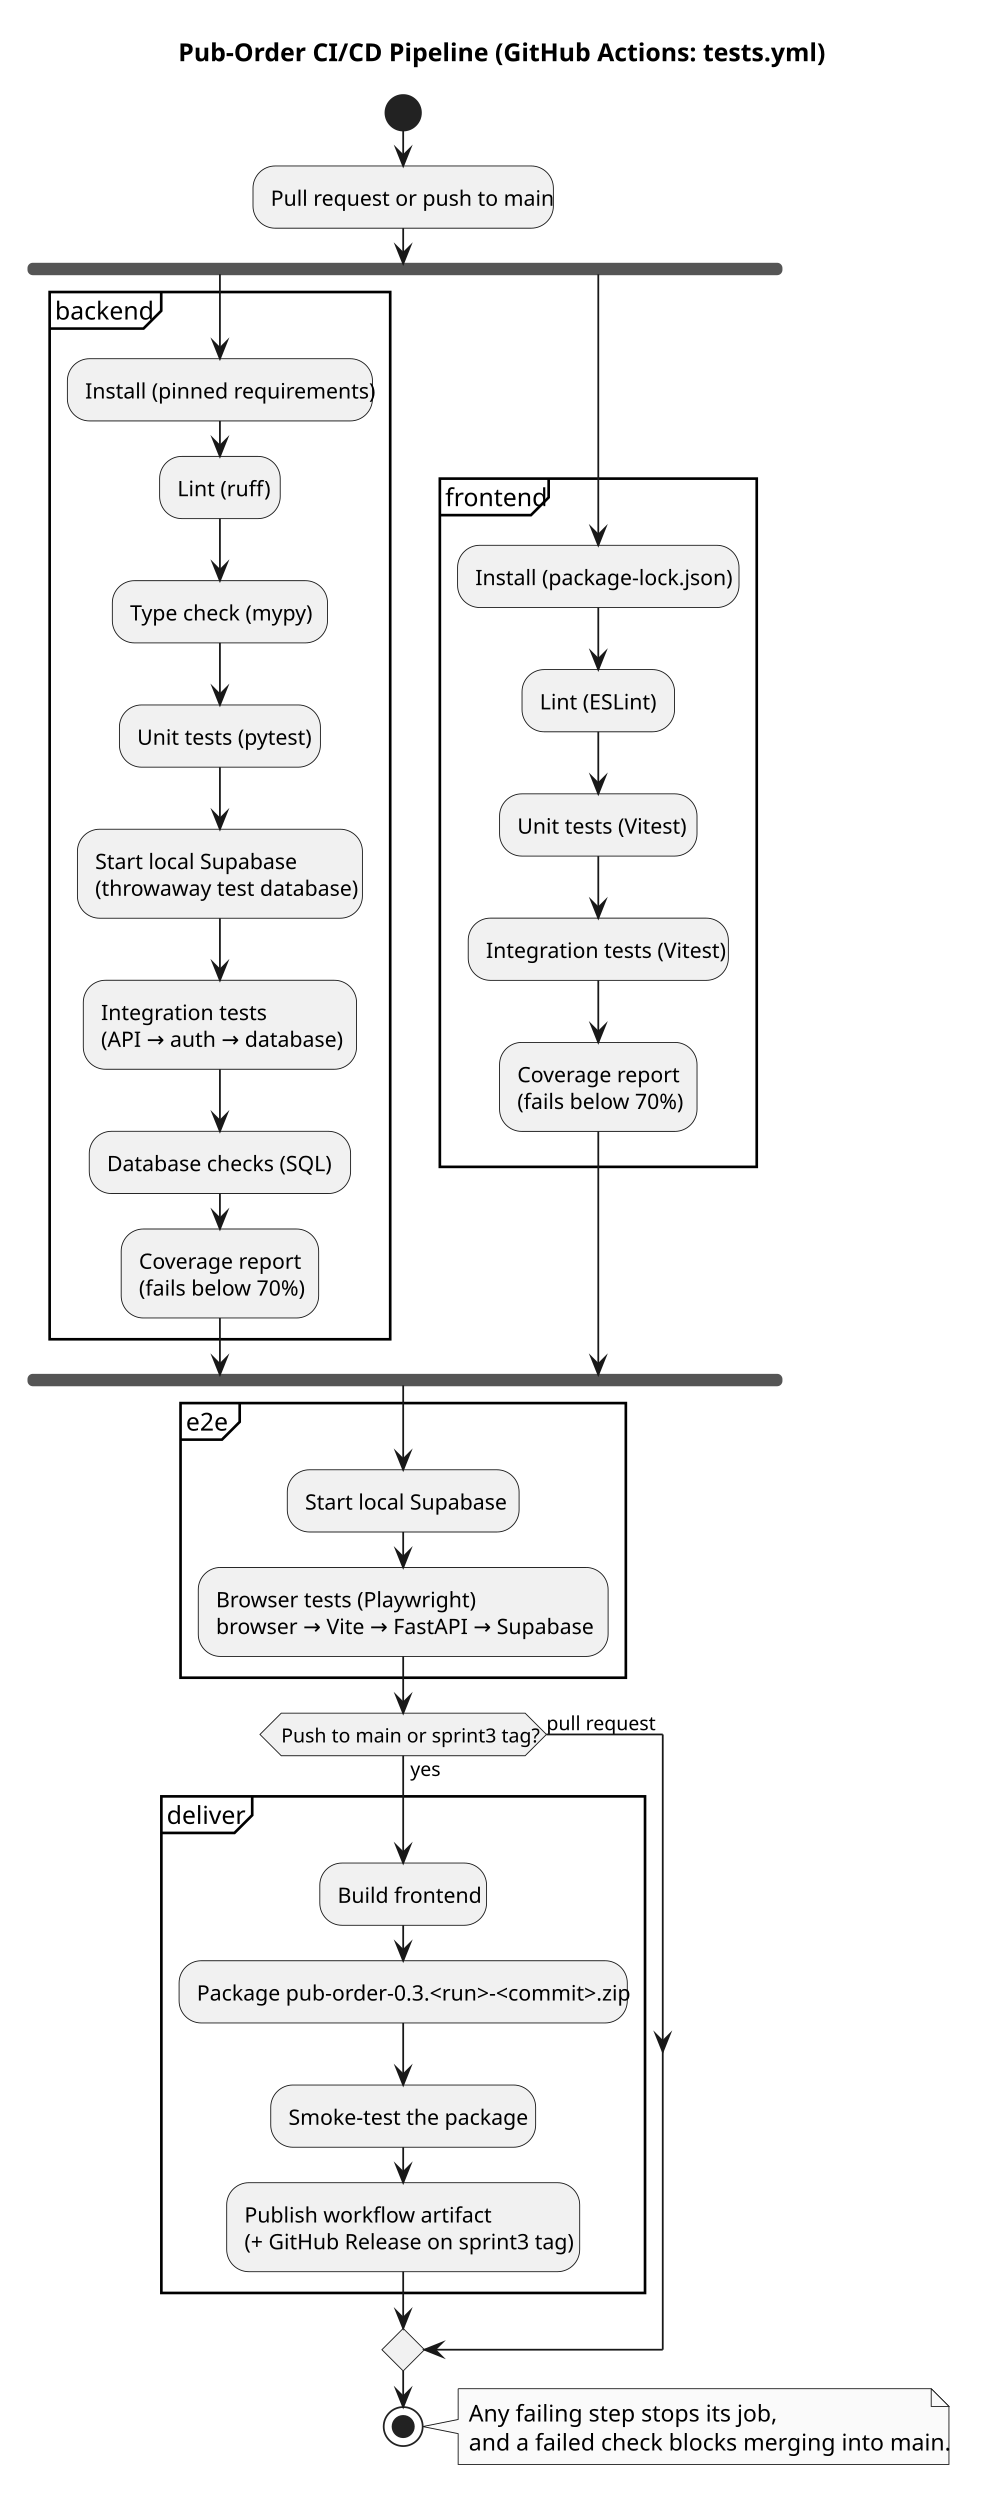
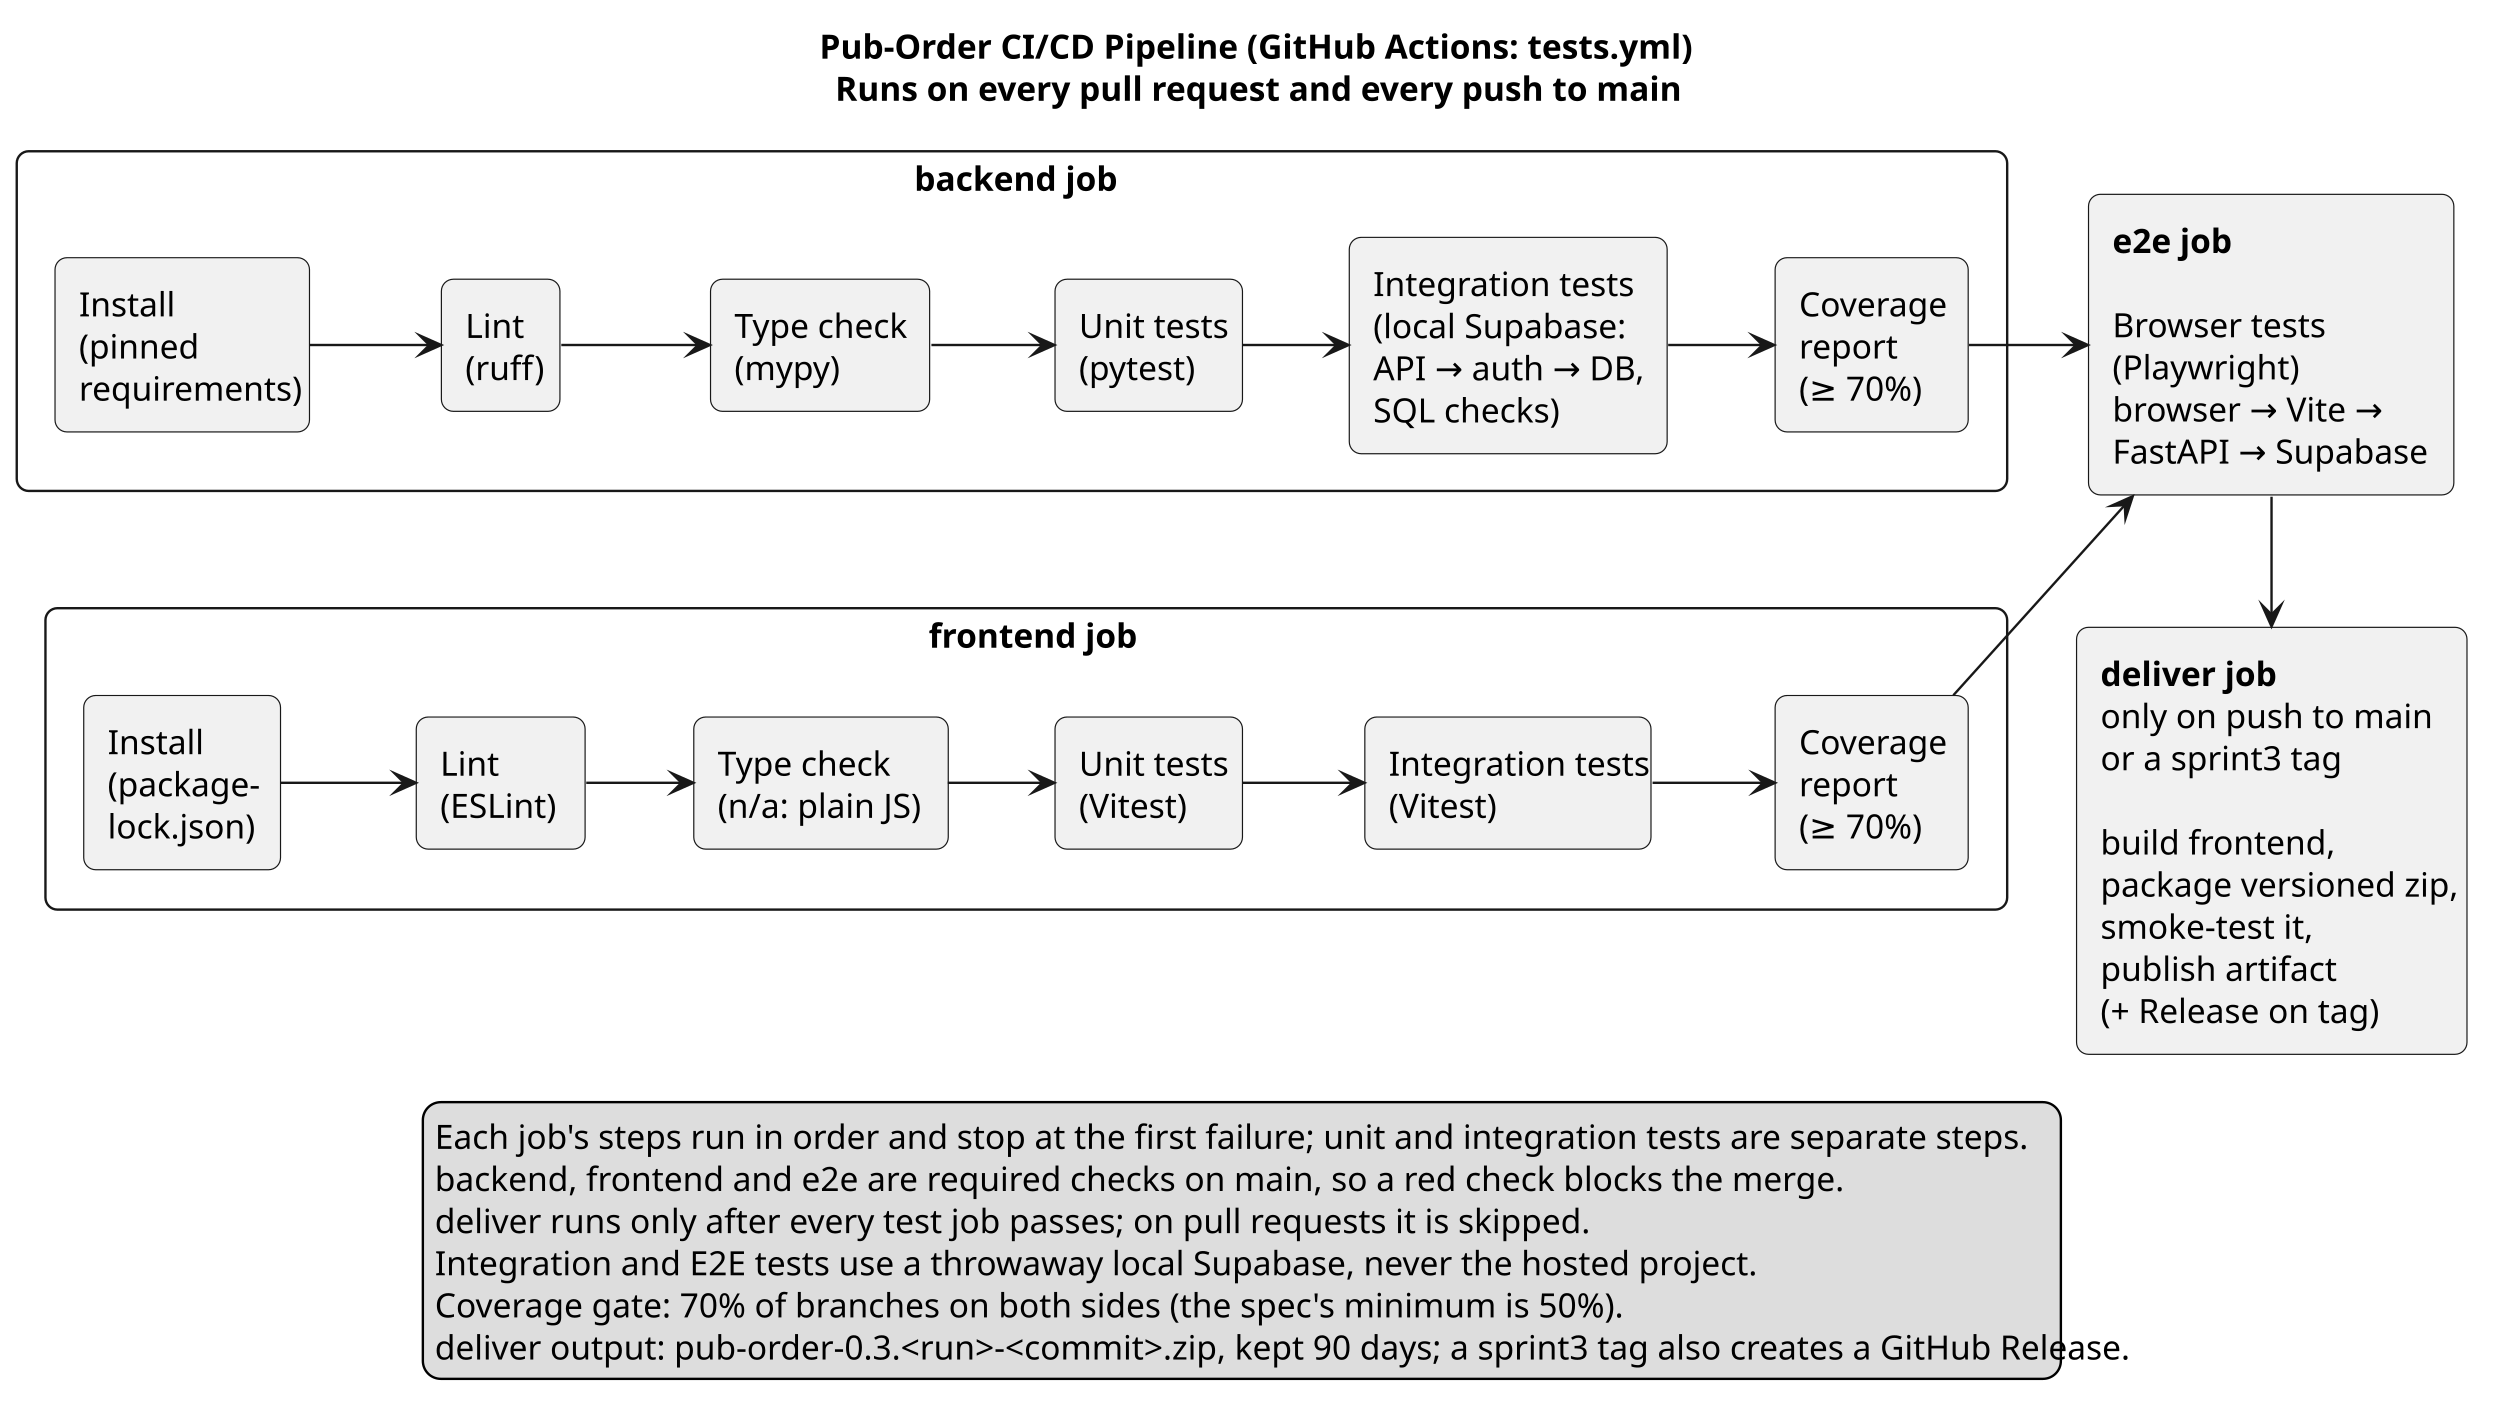
- <svg xmlns="http://www.w3.org/2000/svg" version="1.1" data-diagram-type="ACTIVITY" style="width:556px;height:1410px;background:#FFFFFF;" width="556px" height="1410px" viewBox="0 0 556 1410" zoomAndPan="magnify" preserveAspectRatio="none" contentStyleType="text/css">
+ <svg xmlns="http://www.w3.org/2000/svg" version="1.1" data-diagram-type="DESCRIPTION" style="width:1045px;height:595px;background:#FFFFFF;" width="1045px" height="595px" viewBox="0 0 1045 595" zoomAndPan="magnify" preserveAspectRatio="none" contentStyleType="text/css">
  <defs />
  <g font-family="sans-serif" lengthAdjust="spacing">
    <g class="title" data-source-line="1">
-       <text x="100.53" y="34.533" fill="#000" font-size="14" textLength="353.145" font-weight="700">Pub-Order CI/CD Pipeline (GitHub Actions: tests.yml)</text>
+       <text x="342.527" y="24.533" fill="#000" font-size="14" textLength="353.145" font-weight="700">Pub-Order CI/CD Pipeline (GitHub Actions: tests.yml)</text>
+       <text x="349.114" y="42.143" fill="#000" font-size="14" textLength="339.972" font-weight="700">Runs on every pull request and every push to main</text>
    </g>
-     <ellipse cx="227.4" cy="63.609" rx="10" ry="10" fill="#222" style="stroke:#222;stroke-width:1;" />
-     <rect x="142.693" y="93.609" width="169.414" height="35.094" fill="#F1F1F1" style="stroke:#181818;stroke-width:0.5;" rx="12.5" ry="12.5" />
-     <text x="152.693" y="116.066" fill="#000" font-size="12" textLength="149.414">Pull request or push to main</text>
-     <rect x="16" y="148.703" width="424.801" height="6" fill="#555" style="stroke:#555;stroke-width:1;" rx="2.5" ry="2.5" />
-     <rect x="28" y="164.703" width="192.074" height="590.641" fill="none" style="stroke:#000;stroke-width:1.5;" />
-     <path d="M90.931,164.703 L90.931,175.313 L80.931,185.313 L28,185.313" style="stroke:#000;stroke-width:1.5;" fill="none" />
-     <text x="31" y="180.236" fill="#000" font-size="14" textLength="52.931">backend</text>
-     <rect x="38" y="202.313" width="172.074" height="35.094" fill="#F1F1F1" style="stroke:#181818;stroke-width:0.5;" rx="12.5" ry="12.5" />
-     <text x="48" y="224.77" fill="#000" font-size="12" textLength="152.074">Install (pinned requirements)</text>
-     <rect x="90.031" y="257.406" width="68.012" height="35.094" fill="#F1F1F1" style="stroke:#181818;stroke-width:0.5;" rx="12.5" ry="12.5" />
-     <text x="100.031" y="279.863" fill="#000" font-size="12" textLength="48.012">Lint (ruff)</text>
-     <rect x="63.359" y="327.5" width="121.355" height="35.094" fill="#F1F1F1" style="stroke:#181818;stroke-width:0.5;" rx="12.5" ry="12.5" />
-     <text x="73.359" y="349.957" fill="#000" font-size="12" textLength="101.355">Type check (mypy)</text>
-     <rect x="67.358" y="397.594" width="113.357" height="35.094" fill="#F1F1F1" style="stroke:#181818;stroke-width:0.5;" rx="12.5" ry="12.5" />
-     <text x="77.358" y="420.051" fill="#000" font-size="12" textLength="93.357">Unit tests (pytest)</text>
-     <rect x="43.669" y="467.688" width="160.736" height="50.188" fill="#F1F1F1" style="stroke:#181818;stroke-width:0.5;" rx="12.5" ry="12.5" />
-     <text x="53.669" y="490.145" fill="#000" font-size="12" textLength="110.736">Start local Supabase</text>
-     <text x="53.669" y="505.238" fill="#000" font-size="12" textLength="140.736">(throwaway test database)</text>
-     <rect x="46.982" y="552.875" width="154.109" height="50.188" fill="#F1F1F1" style="stroke:#181818;stroke-width:0.5;" rx="12.5" ry="12.5" />
-     <text x="56.982" y="575.332" fill="#000" font-size="12" textLength="85.383">Integration tests</text>
-     <text x="56.982" y="590.426" fill="#000" font-size="12" textLength="134.109">(API → auth → database)</text>
-     <rect x="50.343" y="638.063" width="147.389" height="35.094" fill="#F1F1F1" style="stroke:#181818;stroke-width:0.5;" rx="12.5" ry="12.5" />
-     <text x="60.343" y="660.52" fill="#000" font-size="12" textLength="127.389">Database checks (SQL)</text>
-     <rect x="68.352" y="693.156" width="111.371" height="50.188" fill="#F1F1F1" style="stroke:#181818;stroke-width:0.5;" rx="12.5" ry="12.5" />
-     <text x="78.352" y="715.613" fill="#000" font-size="12" textLength="86.713">Coverage report</text>
-     <text x="78.352" y="730.707" fill="#000" font-size="12" textLength="91.371">(fails below 70%)</text>
-     <rect x="248.074" y="269.938" width="178.727" height="388.172" fill="none" style="stroke:#000;stroke-width:1.5;" />
-     <path d="M309.446,269.938 L309.446,280.547 L299.446,290.547 L248.074,290.547" style="stroke:#000;stroke-width:1.5;" fill="none" />
-     <text x="251.074" y="285.471" fill="#000" font-size="14" textLength="51.372">frontend</text>
-     <rect x="258.074" y="307.547" width="158.727" height="35.094" fill="#F1F1F1" style="stroke:#181818;stroke-width:0.5;" rx="12.5" ry="12.5" />
-     <text x="268.074" y="330.004" fill="#000" font-size="12" textLength="138.727">Install (package-lock.json)</text>
-     <rect x="294.423" y="377.641" width="86.029" height="35.094" fill="#F1F1F1" style="stroke:#181818;stroke-width:0.5;" rx="12.5" ry="12.5" />
-     <text x="304.423" y="400.098" fill="#000" font-size="12" textLength="66.029">Lint (ESLint)</text>
-     <rect x="281.761" y="447.734" width="111.354" height="35.094" fill="#F1F1F1" style="stroke:#181818;stroke-width:0.5;" rx="12.5" ry="12.5" />
-     <text x="291.761" y="470.191" fill="#000" font-size="12" textLength="91.354">Unit tests (Vitest)</text>
-     <rect x="264.077" y="517.828" width="146.721" height="35.094" fill="#F1F1F1" style="stroke:#181818;stroke-width:0.5;" rx="12.5" ry="12.5" />
-     <text x="274.077" y="540.285" fill="#000" font-size="12" textLength="126.721">Integration tests (Vitest)</text>
-     <rect x="281.752" y="587.922" width="111.371" height="50.188" fill="#F1F1F1" style="stroke:#181818;stroke-width:0.5;" rx="12.5" ry="12.5" />
-     <text x="291.752" y="610.379" fill="#000" font-size="12" textLength="86.713">Coverage report</text>
-     <text x="291.752" y="625.473" fill="#000" font-size="12" textLength="91.371">(fails below 70%)</text>
-     <rect x="16" y="775.344" width="424.801" height="6" fill="#555" style="stroke:#555;stroke-width:1;" rx="2.5" ry="2.5" />
-     <rect x="101.826" y="791.344" width="251.148" height="154.891" fill="none" style="stroke:#000;stroke-width:1.5;" />
-     <path d="M135.185,791.344 L135.185,801.953 L125.185,811.953 L101.826,811.953" style="stroke:#000;stroke-width:1.5;" fill="none" />
-     <text x="104.826" y="806.877" fill="#000" font-size="14" textLength="23.358">e2e</text>
-     <rect x="162.032" y="828.953" width="130.736" height="35.094" fill="#F1F1F1" style="stroke:#181818;stroke-width:0.5;" rx="12.5" ry="12.5" />
-     <text x="172.032" y="851.41" fill="#000" font-size="12" textLength="110.736">Start local Supabase</text>
-     <rect x="111.826" y="884.047" width="231.148" height="50.188" fill="#F1F1F1" style="stroke:#181818;stroke-width:0.5;" rx="12.5" ry="12.5" />
-     <text x="121.826" y="906.504" fill="#000" font-size="12" textLength="139.365">Browser tests (Playwright)</text>
-     <text x="121.826" y="921.598" fill="#000" font-size="12" textLength="211.148">browser → Vite → FastAPI → Supabase</text>
-     <rect x="91.007" y="1013.153" width="272.787" height="280.078" fill="none" style="stroke:#000;stroke-width:1.5;" />
-     <path d="M142.248,1013.153 L142.248,1023.763 L132.248,1033.763 L91.007,1033.763" style="stroke:#000;stroke-width:1.5;" fill="none" />
-     <text x="94.007" y="1028.687" fill="#000" font-size="14" textLength="41.241">deliver</text>
-     <rect x="180.375" y="1050.763" width="94.051" height="35.094" fill="#F1F1F1" style="stroke:#181818;stroke-width:0.5;" rx="12.5" ry="12.5" />
-     <text x="190.375" y="1073.22" fill="#000" font-size="12" textLength="74.051">Build frontend</text>
-     <rect x="101.007" y="1105.856" width="252.787" height="35.094" fill="#F1F1F1" style="stroke:#181818;stroke-width:0.5;" rx="12.5" ry="12.5" />
-     <text x="111.007" y="1128.313" fill="#000" font-size="12" textLength="232.787">Package pub-order-0.3.&lt;run&gt;-&lt;commit&gt;.zip</text>
-     <rect x="152.698" y="1175.95" width="149.404" height="35.094" fill="#F1F1F1" style="stroke:#181818;stroke-width:0.5;" rx="12.5" ry="12.5" />
-     <text x="162.698" y="1198.407" fill="#000" font-size="12" textLength="129.404">Smoke-test the package</text>
-     <rect x="127.854" y="1231.044" width="199.092" height="50.188" fill="#F1F1F1" style="stroke:#181818;stroke-width:0.5;" rx="12.5" ry="12.5" />
-     <text x="137.854" y="1253.501" fill="#000" font-size="12" textLength="128.713">Publish workflow artifact</text>
-     <text x="137.854" y="1268.595" fill="#000" font-size="12" textLength="179.092">(+ GitHub Release on sprint3 tag)</text>
-     <polygon points="158.613,966.234,296.188,966.234,308.188,978.234,296.188,990.234,158.613,990.234,146.613,978.234,158.613,966.234" fill="#F1F1F1" style="stroke:#181818;stroke-width:0.5;stroke-linejoin:miter;stroke-miterlimit:10;" />
-     <text x="231.4" y="1001.653" fill="#000" font-size="11" textLength="17.118">yes</text>
-     <text x="158.613" y="982.735" fill="#000" font-size="11" textLength="137.575">Push to main or sprint3 tag?</text>
-     <text x="308.188" y="975.817" fill="#000" font-size="11" textLength="56.869">pull request</text>
-     <polygon points="227.4,1313.231,239.4,1325.231,227.4,1337.231,215.4,1325.231,227.4,1313.231" fill="#F1F1F1" style="stroke:#181818;stroke-width:0.5;stroke-linejoin:miter;stroke-miterlimit:10;" />
-     <path d="M258.4,1347.231 L258.4,1364.583 L238.4,1368.583 L258.4,1372.583 L258.4,1389.935 A0,0 0 0 0 258.4,1389.935 L535.205,1389.935 A0,0 0 0 0 535.205,1389.935 L535.205,1357.231 L525.205,1347.231 L258.4,1347.231 A0,0 0 0 0 258.4,1347.231" style="stroke:#181818;stroke-width:0.5;" fill="#FAFAFA" />
-     <path d="M525.205,1347.231 L525.205,1357.231 L535.205,1357.231 L525.205,1347.231" style="stroke:#181818;stroke-width:0.5;" fill="#FAFAFA" />
-     <text x="264.4" y="1365.727" fill="#000" font-size="13" textLength="164.03">Any failing step stops its job,</text>
-     <text x="264.4" y="1382.078" fill="#000" font-size="13" textLength="255.804">and a failed check blocks merging into main.</text>
-     <ellipse cx="227.4" cy="1368.583" rx="11" ry="11" fill="none" style="stroke:#222;stroke-width:1;" />
-     <ellipse cx="227.4" cy="1368.583" rx="6" ry="6" fill="#222" style="stroke:#222;stroke-width:1;" />
-     <line x1="227.4" y1="73.609" x2="227.4" y2="93.609" style="stroke:#181818;stroke-width:1;" />
-     <polygon points="223.4,83.609,227.4,93.609,231.4,83.609,227.4,87.609" fill="#181818" style="stroke:#181818;stroke-width:1;stroke-linejoin:miter;stroke-miterlimit:10;" />
-     <line x1="124.037" y1="237.406" x2="124.037" y2="257.406" style="stroke:#181818;stroke-width:1;" />
-     <polygon points="120.037,247.406,124.037,257.406,128.037,247.406,124.037,251.406" fill="#181818" style="stroke:#181818;stroke-width:1;stroke-linejoin:miter;stroke-miterlimit:10;" />
-     <line x1="124.037" y1="292.5" x2="124.037" y2="327.5" style="stroke:#181818;stroke-width:1;" />
-     <polygon points="120.037,317.5,124.037,327.5,128.037,317.5,124.037,321.5" fill="#181818" style="stroke:#181818;stroke-width:1;stroke-linejoin:miter;stroke-miterlimit:10;" />
-     <line x1="124.037" y1="362.594" x2="124.037" y2="397.594" style="stroke:#181818;stroke-width:1;" />
-     <polygon points="120.037,387.594,124.037,397.594,128.037,387.594,124.037,391.594" fill="#181818" style="stroke:#181818;stroke-width:1;stroke-linejoin:miter;stroke-miterlimit:10;" />
-     <line x1="124.037" y1="432.688" x2="124.037" y2="467.688" style="stroke:#181818;stroke-width:1;" />
-     <polygon points="120.037,457.688,124.037,467.688,128.037,457.688,124.037,461.688" fill="#181818" style="stroke:#181818;stroke-width:1;stroke-linejoin:miter;stroke-miterlimit:10;" />
-     <line x1="124.037" y1="517.875" x2="124.037" y2="552.875" style="stroke:#181818;stroke-width:1;" />
-     <polygon points="120.037,542.875,124.037,552.875,128.037,542.875,124.037,546.875" fill="#181818" style="stroke:#181818;stroke-width:1;stroke-linejoin:miter;stroke-miterlimit:10;" />
-     <line x1="124.037" y1="603.063" x2="124.037" y2="638.063" style="stroke:#181818;stroke-width:1;" />
-     <polygon points="120.037,628.063,124.037,638.063,128.037,628.063,124.037,632.063" fill="#181818" style="stroke:#181818;stroke-width:1;stroke-linejoin:miter;stroke-miterlimit:10;" />
-     <line x1="124.037" y1="673.156" x2="124.037" y2="693.156" style="stroke:#181818;stroke-width:1;" />
-     <polygon points="120.037,683.156,124.037,693.156,128.037,683.156,124.037,687.156" fill="#181818" style="stroke:#181818;stroke-width:1;stroke-linejoin:miter;stroke-miterlimit:10;" />
-     <line x1="337.438" y1="342.641" x2="337.438" y2="377.641" style="stroke:#181818;stroke-width:1;" />
-     <polygon points="333.438,367.641,337.438,377.641,341.438,367.641,337.438,371.641" fill="#181818" style="stroke:#181818;stroke-width:1;stroke-linejoin:miter;stroke-miterlimit:10;" />
-     <line x1="337.438" y1="412.734" x2="337.438" y2="447.734" style="stroke:#181818;stroke-width:1;" />
-     <polygon points="333.438,437.734,337.438,447.734,341.438,437.734,337.438,441.734" fill="#181818" style="stroke:#181818;stroke-width:1;stroke-linejoin:miter;stroke-miterlimit:10;" />
-     <line x1="337.438" y1="482.828" x2="337.438" y2="517.828" style="stroke:#181818;stroke-width:1;" />
-     <polygon points="333.438,507.828,337.438,517.828,341.438,507.828,337.438,511.828" fill="#181818" style="stroke:#181818;stroke-width:1;stroke-linejoin:miter;stroke-miterlimit:10;" />
-     <line x1="337.438" y1="552.922" x2="337.438" y2="587.922" style="stroke:#181818;stroke-width:1;" />
-     <polygon points="333.438,577.922,337.438,587.922,341.438,577.922,337.438,581.922" fill="#181818" style="stroke:#181818;stroke-width:1;stroke-linejoin:miter;stroke-miterlimit:10;" />
-     <line x1="124.037" y1="154.703" x2="124.037" y2="202.313" style="stroke:#181818;stroke-width:1;" />
-     <polygon points="120.037,192.313,124.037,202.313,128.037,192.313,124.037,196.313" fill="#181818" style="stroke:#181818;stroke-width:1;stroke-linejoin:miter;stroke-miterlimit:10;" />
-     <line x1="337.438" y1="154.703" x2="337.438" y2="307.547" style="stroke:#181818;stroke-width:1;" />
-     <polygon points="333.438,297.547,337.438,307.547,341.438,297.547,337.438,301.547" fill="#181818" style="stroke:#181818;stroke-width:1;stroke-linejoin:miter;stroke-miterlimit:10;" />
-     <line x1="124.037" y1="743.344" x2="124.037" y2="775.344" style="stroke:#181818;stroke-width:1;" />
-     <polygon points="120.037,765.344,124.037,775.344,128.037,765.344,124.037,769.344" fill="#181818" style="stroke:#181818;stroke-width:1;stroke-linejoin:miter;stroke-miterlimit:10;" />
-     <line x1="337.438" y1="638.109" x2="337.438" y2="775.344" style="stroke:#181818;stroke-width:1;" />
-     <polygon points="333.438,765.344,337.438,775.344,341.438,765.344,337.438,769.344" fill="#181818" style="stroke:#181818;stroke-width:1;stroke-linejoin:miter;stroke-miterlimit:10;" />
-     <line x1="227.4" y1="128.703" x2="227.4" y2="148.703" style="stroke:#181818;stroke-width:1;" />
-     <polygon points="223.4,138.703,227.4,148.703,231.4,138.703,227.4,142.703" fill="#181818" style="stroke:#181818;stroke-width:1;stroke-linejoin:miter;stroke-miterlimit:10;" />
-     <line x1="227.4" y1="864.047" x2="227.4" y2="884.047" style="stroke:#181818;stroke-width:1;" />
-     <polygon points="223.4,874.047,227.4,884.047,231.4,874.047,227.4,878.047" fill="#181818" style="stroke:#181818;stroke-width:1;stroke-linejoin:miter;stroke-miterlimit:10;" />
-     <line x1="227.4" y1="781.344" x2="227.4" y2="828.953" style="stroke:#181818;stroke-width:1;" />
-     <polygon points="223.4,818.953,227.4,828.953,231.4,818.953,227.4,822.953" fill="#181818" style="stroke:#181818;stroke-width:1;stroke-linejoin:miter;stroke-miterlimit:10;" />
-     <line x1="227.4" y1="1085.856" x2="227.4" y2="1105.856" style="stroke:#181818;stroke-width:1;" />
-     <polygon points="223.4,1095.856,227.4,1105.856,231.4,1095.856,227.4,1099.856" fill="#181818" style="stroke:#181818;stroke-width:1;stroke-linejoin:miter;stroke-miterlimit:10;" />
-     <line x1="227.4" y1="1140.95" x2="227.4" y2="1175.95" style="stroke:#181818;stroke-width:1;" />
-     <polygon points="223.4,1165.95,227.4,1175.95,231.4,1165.95,227.4,1169.95" fill="#181818" style="stroke:#181818;stroke-width:1;stroke-linejoin:miter;stroke-miterlimit:10;" />
-     <line x1="227.4" y1="1211.044" x2="227.4" y2="1231.044" style="stroke:#181818;stroke-width:1;" />
-     <polygon points="223.4,1221.044,227.4,1231.044,231.4,1221.044,227.4,1225.044" fill="#181818" style="stroke:#181818;stroke-width:1;stroke-linejoin:miter;stroke-miterlimit:10;" />
-     <line x1="227.4" y1="990.234" x2="227.4" y2="1050.763" style="stroke:#181818;stroke-width:1;" />
-     <polygon points="223.4,1040.763,227.4,1050.763,231.4,1040.763,227.4,1044.763" fill="#181818" style="stroke:#181818;stroke-width:1;stroke-linejoin:miter;stroke-miterlimit:10;" />
-     <line x1="308.188" y1="978.234" x2="373.794" y2="978.234" style="stroke:#181818;stroke-width:1;" />
-     <polygon points="369.794,1147.192,373.794,1157.192,377.794,1147.192,373.794,1151.192" fill="#181818" style="stroke:#181818;stroke-width:1;stroke-linejoin:miter;stroke-miterlimit:10;" />
-     <line x1="373.794" y1="978.234" x2="373.794" y2="1325.231" style="stroke:#181818;stroke-width:1;" />
-     <line x1="373.794" y1="1325.231" x2="239.4" y2="1325.231" style="stroke:#181818;stroke-width:1;" />
-     <polygon points="249.4,1321.231,239.4,1325.231,249.4,1329.231,245.4,1325.231" fill="#181818" style="stroke:#181818;stroke-width:1;stroke-linejoin:miter;stroke-miterlimit:10;" />
-     <line x1="227.4" y1="1281.231" x2="227.4" y2="1313.231" style="stroke:#181818;stroke-width:1;" />
-     <polygon points="223.4,1303.231,227.4,1313.231,231.4,1303.231,227.4,1307.231" fill="#181818" style="stroke:#181818;stroke-width:1;stroke-linejoin:miter;stroke-miterlimit:10;" />
-     <line x1="227.4" y1="934.234" x2="227.4" y2="966.234" style="stroke:#181818;stroke-width:1;" />
-     <polygon points="223.4,956.234,227.4,966.234,231.4,956.234,227.4,960.234" fill="#181818" style="stroke:#181818;stroke-width:1;stroke-linejoin:miter;stroke-miterlimit:10;" />
-     <line x1="227.4" y1="1337.231" x2="227.4" y2="1357.583" style="stroke:#181818;stroke-width:1;" />
-     <polygon points="223.4,1347.583,227.4,1357.583,231.4,1347.583,227.4,1351.583" fill="#181818" style="stroke:#181818;stroke-width:1;stroke-linejoin:miter;stroke-miterlimit:10;" />
+     <g class="cluster" data-qualified-name="backend job" id="ent0001" data-source-line="14">
+       <rect x="7" y="63.219" width="832" height="142" fill="none" style="stroke:#181818;stroke-width:1;" rx="5" ry="5" />
+       <text x="382.159" y="79.752" fill="#000" font-size="14" textLength="81.683" font-weight="700">backend job</text>
+     </g>
+     <g class="cluster" data-qualified-name="frontend job" id="ent0008" data-source-line="23">
+       <rect x="19" y="254.219" width="820" height="126" fill="none" style="stroke:#181818;stroke-width:1;" rx="5" ry="5" />
+       <text x="388.176" y="270.752" fill="#000" font-size="14" textLength="81.648" font-weight="700">frontend job</text>
+     </g>
+     <g class="entity" data-qualified-name="backend job.B1" id="ent0002" data-source-line="15">
+       <rect x="23" y="107.719" width="106.365" height="72.828" fill="#F1F1F1" style="stroke:#181818;stroke-width:0.5;" rx="5" ry="5" />
+       <text x="33" y="132.252" fill="#000" font-size="14" textLength="36.572">Install</text>
+       <text x="33" y="149.861" fill="#000" font-size="14" textLength="46.703">(pinned</text>
+       <text x="33" y="167.471" fill="#000" font-size="14" textLength="86.365">requirements)</text>
+     </g>
+     <g class="entity" data-qualified-name="backend job.B2" id="ent0003" data-source-line="16">
+       <rect x="184.5" y="116.719" width="49.552" height="55.219" fill="#F1F1F1" style="stroke:#181818;stroke-width:0.5;" rx="5" ry="5" />
+       <text x="194.5" y="141.252" fill="#000" font-size="14" textLength="22.572">Lint</text>
+       <text x="194.5" y="158.861" fill="#000" font-size="14" textLength="29.552">(ruff)</text>
+     </g>
+     <g class="entity" data-qualified-name="backend job.B3" id="ent0004" data-source-line="17">
+       <rect x="297" y="116.719" width="91.586" height="55.219" fill="#F1F1F1" style="stroke:#181818;stroke-width:0.5;" rx="5" ry="5" />
+       <text x="307" y="141.252" fill="#000" font-size="14" textLength="71.586">Type check</text>
+       <text x="307" y="158.861" fill="#000" font-size="14" textLength="42.772">(mypy)</text>
+     </g>
+     <g class="entity" data-qualified-name="backend job.B4" id="ent0005" data-source-line="18">
+       <rect x="441" y="116.719" width="78.352" height="55.219" fill="#F1F1F1" style="stroke:#181818;stroke-width:0.5;" rx="5" ry="5" />
+       <text x="451" y="141.252" fill="#000" font-size="14" textLength="58.352">Unit tests</text>
+       <text x="451" y="158.861" fill="#000" font-size="14" textLength="46.676">(pytest)</text>
+     </g>
+     <g class="entity" data-qualified-name="backend job.B5" id="ent0006" data-source-line="19">
+       <rect x="564" y="99.219" width="132.868" height="90.438" fill="#F1F1F1" style="stroke:#181818;stroke-width:0.5;" rx="5" ry="5" />
+       <text x="574" y="123.752" fill="#000" font-size="14" textLength="99.613">Integration tests</text>
+       <text x="574" y="141.361" fill="#000" font-size="14" textLength="104.289">(local Supabase:</text>
+       <text x="574" y="158.971" fill="#000" font-size="14" textLength="112.868">API → auth → DB,</text>
+       <text x="574" y="176.58" fill="#000" font-size="14" textLength="80.138">SQL checks)</text>
+     </g>
+     <g class="entity" data-qualified-name="backend job.B6" id="ent0007" data-source-line="20">
+       <rect x="742" y="107.719" width="80.703" height="72.828" fill="#F1F1F1" style="stroke:#181818;stroke-width:0.5;" rx="5" ry="5" />
+       <text x="752" y="132.252" fill="#000" font-size="14" textLength="60.703">Coverage</text>
+       <text x="752" y="149.861" fill="#000" font-size="14" textLength="36.572">report</text>
+       <text x="752" y="167.471" fill="#000" font-size="14" textLength="50.805">(≥ 70%)</text>
+     </g>
+     <g class="entity" data-qualified-name="frontend job.F1" id="ent0009" data-source-line="24">
+       <rect x="35" y="290.719" width="82.255" height="72.828" fill="#F1F1F1" style="stroke:#181818;stroke-width:0.5;" rx="5" ry="5" />
+       <text x="45" y="315.252" fill="#000" font-size="14" textLength="36.572">Install</text>
+       <text x="45" y="332.861" fill="#000" font-size="14" textLength="62.255">(package-</text>
+       <text x="45" y="350.471" fill="#000" font-size="14" textLength="59.131">lock.json)</text>
+     </g>
+     <g class="entity" data-qualified-name="frontend job.F2" id="ent0010" data-source-line="25">
+       <rect x="174" y="299.719" width="70.572" height="55.219" fill="#F1F1F1" style="stroke:#181818;stroke-width:0.5;" rx="5" ry="5" />
+       <text x="184" y="324.252" fill="#000" font-size="14" textLength="22.572">Lint</text>
+       <text x="184" y="341.861" fill="#000" font-size="14" textLength="50.572">(ESLint)</text>
+     </g>
+     <g class="entity" data-qualified-name="frontend job.F3" id="ent0011" data-source-line="26">
+       <rect x="290" y="299.719" width="106.372" height="55.219" fill="#F1F1F1" style="stroke:#181818;stroke-width:0.5;" rx="5" ry="5" />
+       <text x="300" y="324.252" fill="#000" font-size="14" textLength="71.586">Type check</text>
+       <text x="300" y="341.861" fill="#000" font-size="14" textLength="86.372">(n/a: plain JS)</text>
+     </g>
+     <g class="entity" data-qualified-name="frontend job.F4" id="ent0012" data-source-line="27">
+       <rect x="441" y="299.719" width="78.352" height="55.219" fill="#F1F1F1" style="stroke:#181818;stroke-width:0.5;" rx="5" ry="5" />
+       <text x="451" y="324.252" fill="#000" font-size="14" textLength="58.352">Unit tests</text>
+       <text x="451" y="341.861" fill="#000" font-size="14" textLength="44.338">(Vitest)</text>
+     </g>
+     <g class="entity" data-qualified-name="frontend job.F5" id="ent0013" data-source-line="28">
+       <rect x="570.5" y="299.719" width="119.613" height="55.219" fill="#F1F1F1" style="stroke:#181818;stroke-width:0.5;" rx="5" ry="5" />
+       <text x="580.5" y="324.252" fill="#000" font-size="14" textLength="99.613">Integration tests</text>
+       <text x="580.5" y="341.861" fill="#000" font-size="14" textLength="44.338">(Vitest)</text>
+     </g>
+     <g class="entity" data-qualified-name="frontend job.F6" id="ent0014" data-source-line="29">
+       <rect x="742" y="290.719" width="80.703" height="72.828" fill="#F1F1F1" style="stroke:#181818;stroke-width:0.5;" rx="5" ry="5" />
+       <text x="752" y="315.252" fill="#000" font-size="14" textLength="60.703">Coverage</text>
+       <text x="752" y="332.861" fill="#000" font-size="14" textLength="36.572">report</text>
+       <text x="752" y="350.471" fill="#000" font-size="14" textLength="50.805">(≥ 70%)</text>
+     </g>
+     <g class="entity" data-qualified-name="E1" id="ent0015" data-source-line="32">
+       <rect x="873" y="81.219" width="152.706" height="125.656" fill="#F1F1F1" style="stroke:#181818;stroke-width:0.5;" rx="5" ry="5" />
+       <text x="883" y="105.752" fill="#000" font-size="14" textLength="48.241" font-weight="700">e2e job</text>
+       <text x="883" y="123.361" fill="#000" font-size="14"> </text>
+       <text x="883" y="140.971" fill="#000" font-size="14" textLength="84.8">Browser tests</text>
+       <text x="883" y="158.58" fill="#000" font-size="14" textLength="73.903">(Playwright)</text>
+       <text x="883" y="176.189" fill="#000" font-size="14" textLength="109.744">browser → Vite →</text>
+       <text x="883" y="193.799" fill="#000" font-size="14" textLength="132.706">FastAPI → Supabase</text>
+     </g>
+     <g class="entity" data-qualified-name="D1" id="ent0016" data-source-line="34">
+       <rect x="868" y="262.219" width="163.199" height="178.484" fill="#F1F1F1" style="stroke:#181818;stroke-width:0.5;" rx="5" ry="5" />
+       <text x="878" y="286.752" fill="#000" font-size="14" textLength="70.021" font-weight="700">deliver job</text>
+       <text x="878" y="304.361" fill="#000" font-size="14" textLength="129.192">only on push to main</text>
+       <text x="878" y="321.971" fill="#000" font-size="14" textLength="93.386">or a sprint3 tag</text>
+       <text x="878" y="339.58" fill="#000" font-size="14"> </text>
+       <text x="878" y="357.189" fill="#000" font-size="14" textLength="88.73">build frontend,</text>
+       <text x="878" y="374.799" fill="#000" font-size="14" textLength="143.199">package versioned zip,</text>
+       <text x="878" y="392.408" fill="#000" font-size="14" textLength="83.241">smoke-test it,</text>
+       <text x="878" y="410.018" fill="#000" font-size="14" textLength="90.269">publish artifact</text>
+       <text x="878" y="427.627" fill="#000" font-size="14" textLength="115.568">(+ Release on tag)</text>
+     </g>
+     <g class="link" data-entity-1="ent0002" data-entity-2="ent0003" id="lnk17" data-source-line="36" data-link-type="dependency">
+       <path d="M129.35,144.219 C148.4,144.219 164.02,144.219 179.44,144.219" style="stroke:#181818;stroke-width:1;" fill="none" id="B1-to-B2" />
+       <polygon points="184.44,144.219,175.44,140.219,179.44,144.219,175.44,148.219,184.44,144.219" fill="#181818" style="stroke:#181818;stroke-width:1;stroke-linejoin:miter;stroke-miterlimit:10;" />
+     </g>
+     <g class="link" data-entity-1="ent0003" data-entity-2="ent0004" id="lnk18" data-source-line="37" data-link-type="dependency">
+       <path d="M234.62,144.219 C251.97,144.219 270.89,144.219 291.75,144.219" style="stroke:#181818;stroke-width:1;" fill="none" id="B2-to-B3" />
+       <polygon points="296.75,144.219,287.75,140.219,291.75,144.219,287.75,148.219,296.75,144.219" fill="#181818" style="stroke:#181818;stroke-width:1;stroke-linejoin:miter;stroke-miterlimit:10;" />
+     </g>
+     <g class="link" data-entity-1="ent0004" data-entity-2="ent0005" id="lnk19" data-source-line="38" data-link-type="dependency">
+       <path d="M389.33,144.219 C406.03,144.219 419.76,144.219 435.77,144.219" style="stroke:#181818;stroke-width:1;" fill="none" id="B3-to-B4" />
+       <polygon points="440.77,144.219,431.77,140.219,435.77,144.219,431.77,148.219,440.77,144.219" fill="#181818" style="stroke:#181818;stroke-width:1;stroke-linejoin:miter;stroke-miterlimit:10;" />
+     </g>
+     <g class="link" data-entity-1="ent0005" data-entity-2="ent0006" id="lnk20" data-source-line="39" data-link-type="dependency">
+       <path d="M519.24,144.219 C532.82,144.219 543.52,144.219 558.73,144.219" style="stroke:#181818;stroke-width:1;" fill="none" id="B4-to-B5" />
+       <polygon points="563.73,144.219,554.73,140.219,558.73,144.219,554.73,148.219,563.73,144.219" fill="#181818" style="stroke:#181818;stroke-width:1;stroke-linejoin:miter;stroke-miterlimit:10;" />
+     </g>
+     <g class="link" data-entity-1="ent0006" data-entity-2="ent0007" id="lnk21" data-source-line="40" data-link-type="dependency">
+       <path d="M697.29,144.219 C712.41,144.219 723.03,144.219 736.65,144.219" style="stroke:#181818;stroke-width:1;" fill="none" id="B5-to-B6" />
+       <polygon points="741.65,144.219,732.65,140.219,736.65,144.219,732.65,148.219,741.65,144.219" fill="#181818" style="stroke:#181818;stroke-width:1;stroke-linejoin:miter;stroke-miterlimit:10;" />
+     </g>
+     <g class="link" data-entity-1="ent0009" data-entity-2="ent0010" id="lnk22" data-source-line="41" data-link-type="dependency">
+       <path d="M117.17,327.219 C135.3,327.219 151.5,327.219 168.91,327.219" style="stroke:#181818;stroke-width:1;" fill="none" id="F1-to-F2" />
+       <polygon points="173.91,327.219,164.91,323.219,168.91,327.219,164.91,331.219,173.91,327.219" fill="#181818" style="stroke:#181818;stroke-width:1;stroke-linejoin:miter;stroke-miterlimit:10;" />
+     </g>
+     <g class="link" data-entity-1="ent0010" data-entity-2="ent0011" id="lnk23" data-source-line="42" data-link-type="dependency">
+       <path d="M245.05,327.219 C258.75,327.219 269.8,327.219 284.85,327.219" style="stroke:#181818;stroke-width:1;" fill="none" id="F2-to-F3" />
+       <polygon points="289.85,327.219,280.85,323.219,284.85,327.219,280.85,331.219,289.85,327.219" fill="#181818" style="stroke:#181818;stroke-width:1;stroke-linejoin:miter;stroke-miterlimit:10;" />
+     </g>
+     <g class="link" data-entity-1="ent0011" data-entity-2="ent0012" id="lnk24" data-source-line="43" data-link-type="dependency">
+       <path d="M396.19,327.219 C411.03,327.219 421.92,327.219 435.76,327.219" style="stroke:#181818;stroke-width:1;" fill="none" id="F3-to-F4" />
+       <polygon points="440.76,327.219,431.76,323.219,435.76,327.219,431.76,331.219,440.76,327.219" fill="#181818" style="stroke:#181818;stroke-width:1;stroke-linejoin:miter;stroke-miterlimit:10;" />
+     </g>
+     <g class="link" data-entity-1="ent0012" data-entity-2="ent0013" id="lnk25" data-source-line="44" data-link-type="dependency">
+       <path d="M519.24,327.219 C534.8,327.219 548.13,327.219 565.34,327.219" style="stroke:#181818;stroke-width:1;" fill="none" id="F4-to-F5" />
+       <polygon points="570.34,327.219,561.34,323.219,565.34,327.219,561.34,331.219,570.34,327.219" fill="#181818" style="stroke:#181818;stroke-width:1;stroke-linejoin:miter;stroke-miterlimit:10;" />
+     </g>
+     <g class="link" data-entity-1="ent0013" data-entity-2="ent0014" id="lnk26" data-source-line="45" data-link-type="dependency">
+       <path d="M690.78,327.219 C707.98,327.219 721.33,327.219 737,327.219" style="stroke:#181818;stroke-width:1;" fill="none" id="F5-to-F6" />
+       <polygon points="742,327.219,733,323.219,737,327.219,733,331.219,742,327.219" fill="#181818" style="stroke:#181818;stroke-width:1;stroke-linejoin:miter;stroke-miterlimit:10;" />
+     </g>
+     <g class="link" data-entity-1="ent0007" data-entity-2="ent0015" id="lnk27" data-source-line="46" data-link-type="dependency">
+       <path d="M823.02,144.219 C837.99,144.219 850.58,144.219 867.77,144.219" style="stroke:#181818;stroke-width:1;" fill="none" id="B6-to-E1" />
+       <polygon points="872.77,144.219,863.77,140.219,867.77,144.219,863.77,148.219,872.77,144.219" fill="#181818" style="stroke:#181818;stroke-width:1;stroke-linejoin:miter;stroke-miterlimit:10;" />
+     </g>
+     <g class="link" data-entity-1="ent0014" data-entity-2="ent0015" id="lnk28" data-source-line="47" data-link-type="dependency">
+       <path d="M816.49,290.629 C837.94,266.849 863.112,238.923 888.152,211.143" style="stroke:#181818;stroke-width:1;" fill="none" id="F6-to-E1" />
+       <polygon points="891.5,207.429,882.503,211.436,888.152,211.143,888.445,216.792,891.5,207.429" fill="#181818" style="stroke:#181818;stroke-width:1;stroke-linejoin:miter;stroke-miterlimit:10;" />
+     </g>
+     <g class="link" data-entity-1="ent0015" data-entity-2="ent0016" id="lnk30" data-source-line="49" data-link-type="dependency">
+       <path d="M949.5,207.639 C949.5,225.719 949.5,238.789 949.5,256.869" style="stroke:#181818;stroke-width:1;" fill="none" id="E1-to-D1" />
+       <polygon points="949.5,261.869,953.5,252.869,949.5,256.869,945.5,252.869,949.5,261.869" fill="#181818" style="stroke:#181818;stroke-width:1;stroke-linejoin:miter;stroke-miterlimit:10;" />
+     </g>
+     <g class="legend" data-source-line="51">
+       <rect x="176.753" y="460.703" width="684.693" height="115.656" fill="#DDD" style="stroke:#000;stroke-width:1;" rx="7.5" ry="7.5" />
+       <text x="181.753" y="480.236" fill="#000" font-size="14" textLength="626.028">Each job's steps run in order and stop at the first failure; unit and integration tests are separate steps.</text>
+       <text x="181.753" y="497.846" fill="#000" font-size="14" textLength="560.328">backend, frontend and e2e are required checks on main, so a red check blocks the merge.</text>
+       <text x="181.753" y="515.455" fill="#000" font-size="14" textLength="456.784">deliver runs only after every test job passes; on pull requests it is skipped.</text>
+       <text x="181.753" y="533.064" fill="#000" font-size="14" textLength="527.659">Integration and E2E tests use a throwaway local Supabase, never the hosted project.</text>
+       <text x="181.753" y="550.674" fill="#000" font-size="14" textLength="478.14">Coverage gate: 70% of branches on both sides (the spec's minimum is 50%).</text>
+       <text x="181.753" y="568.283" fill="#000" font-size="14" textLength="674.693">deliver output: pub-order-0.3.&lt;run&gt;-&lt;commit&gt;.zip, kept 90 days; a sprint3 tag also creates a GitHub Release.</text>
+     </g>
  </g>
</svg>
